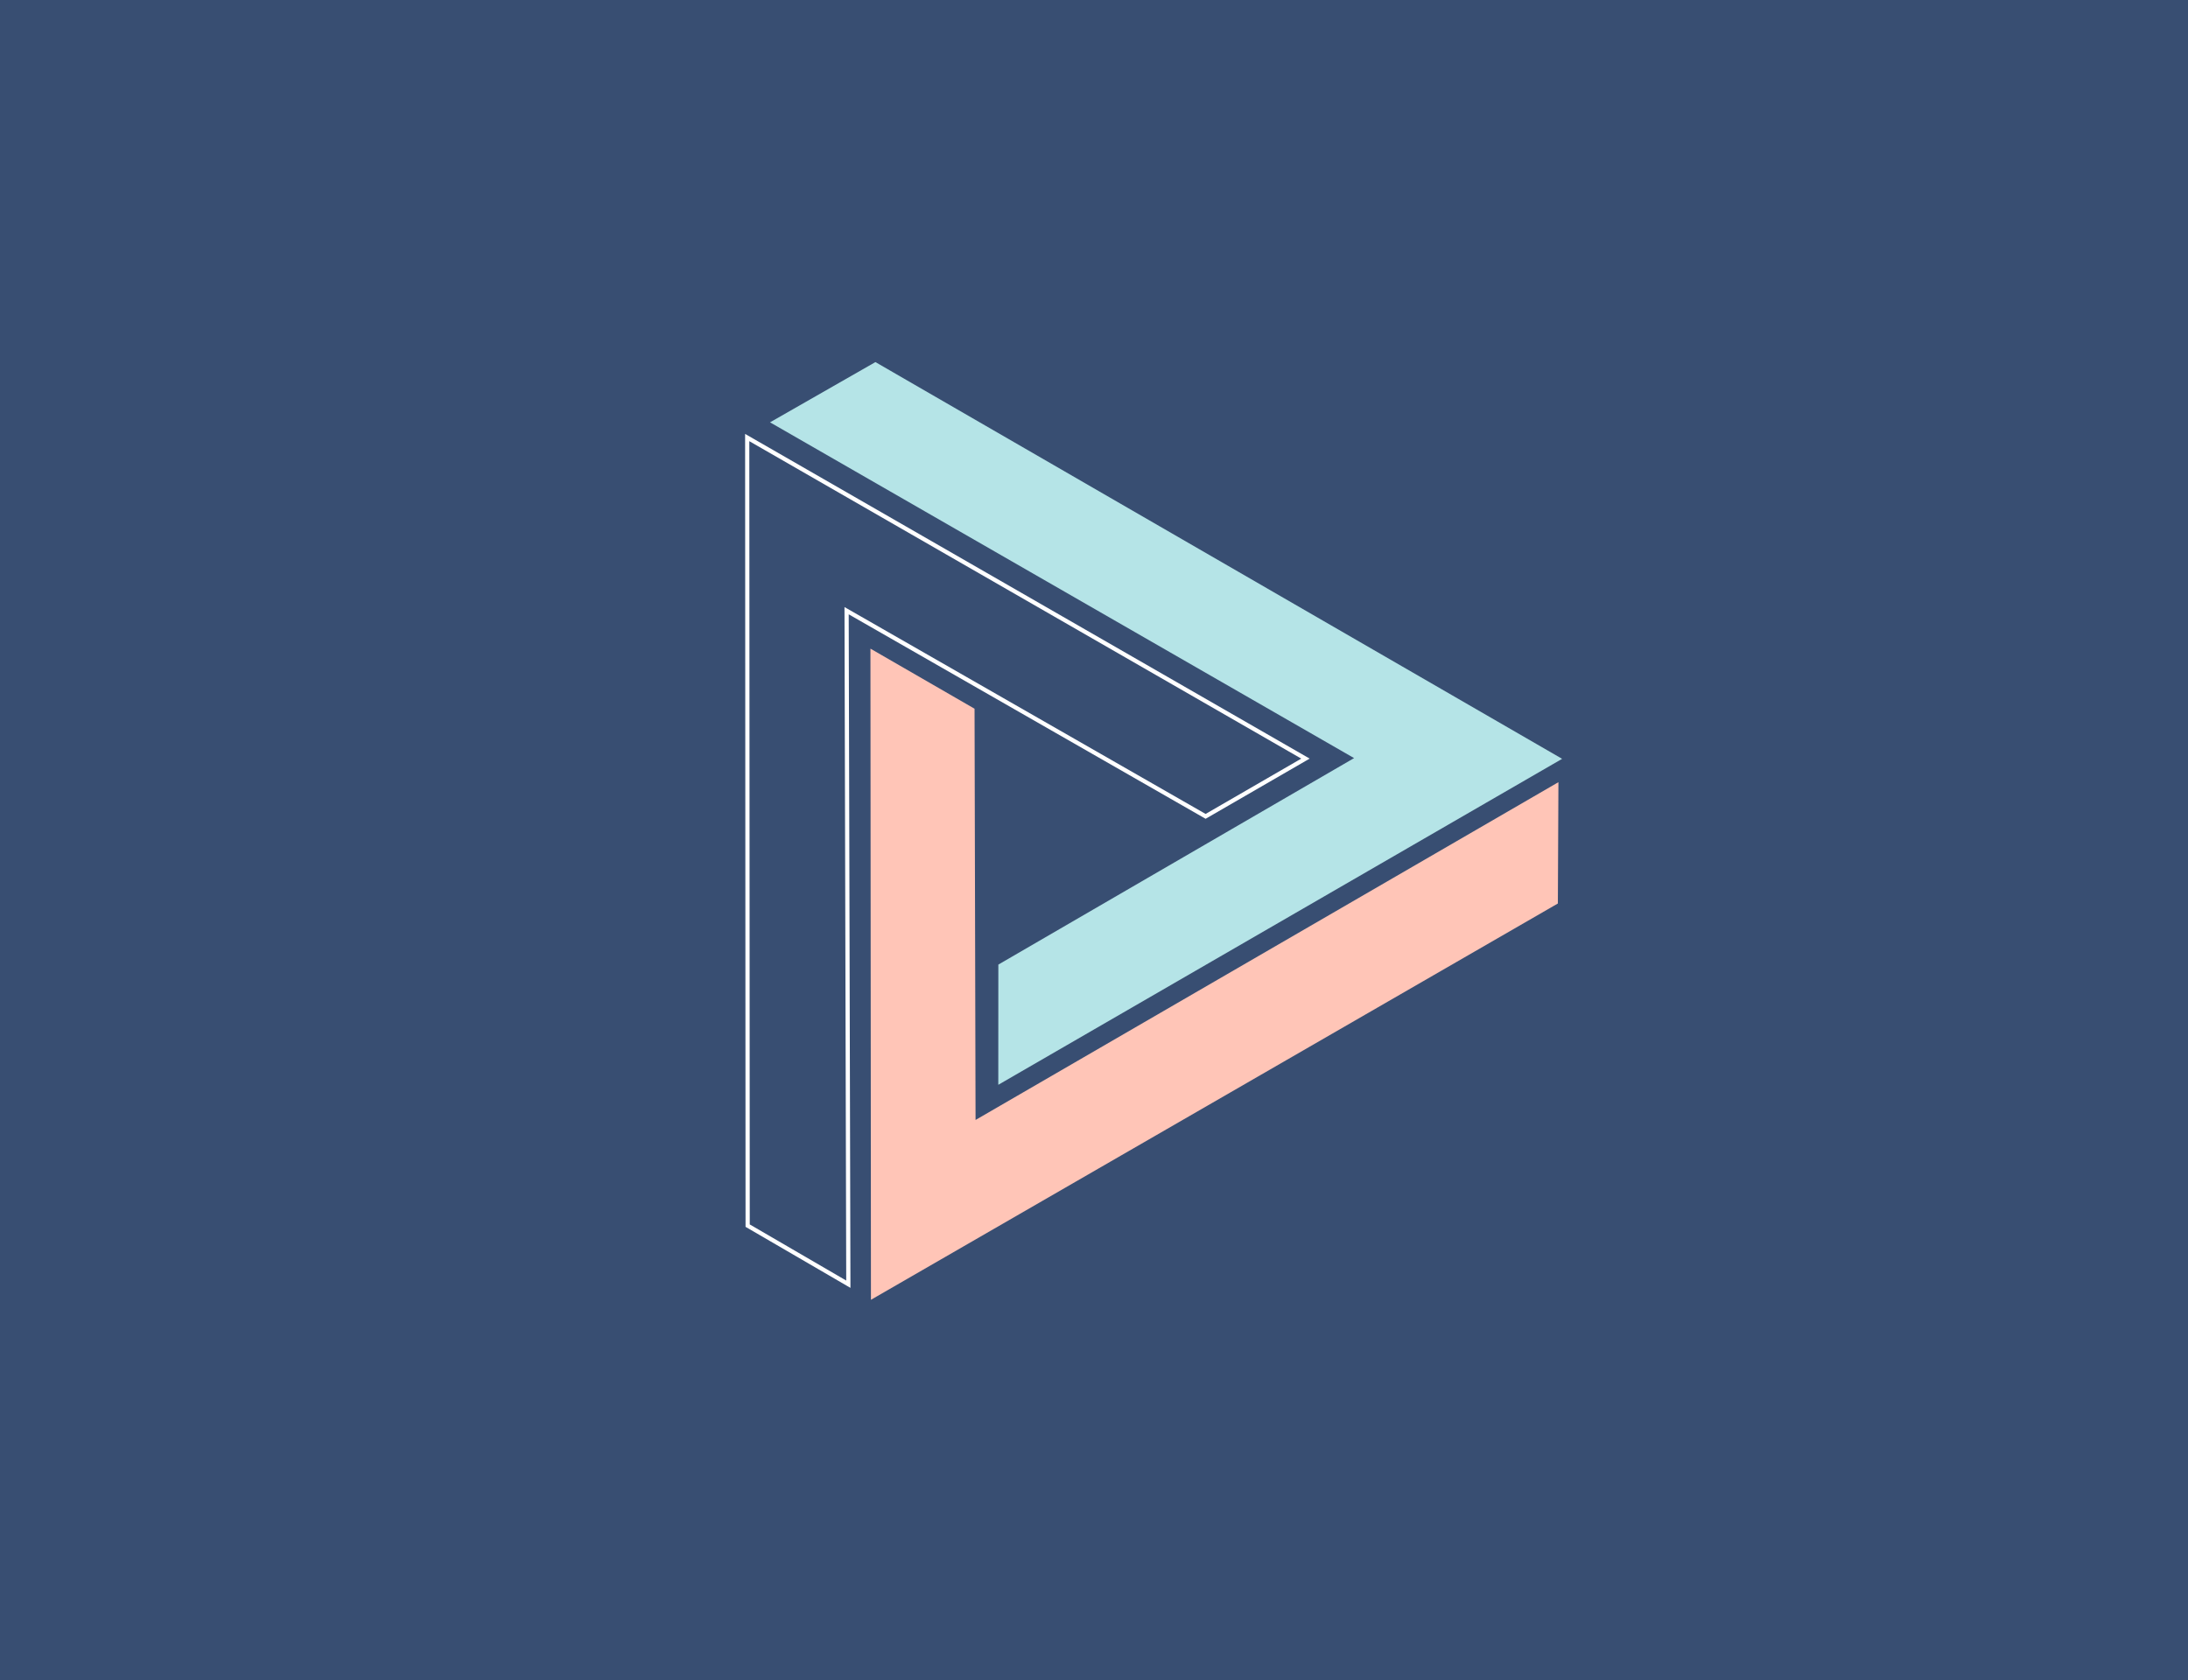
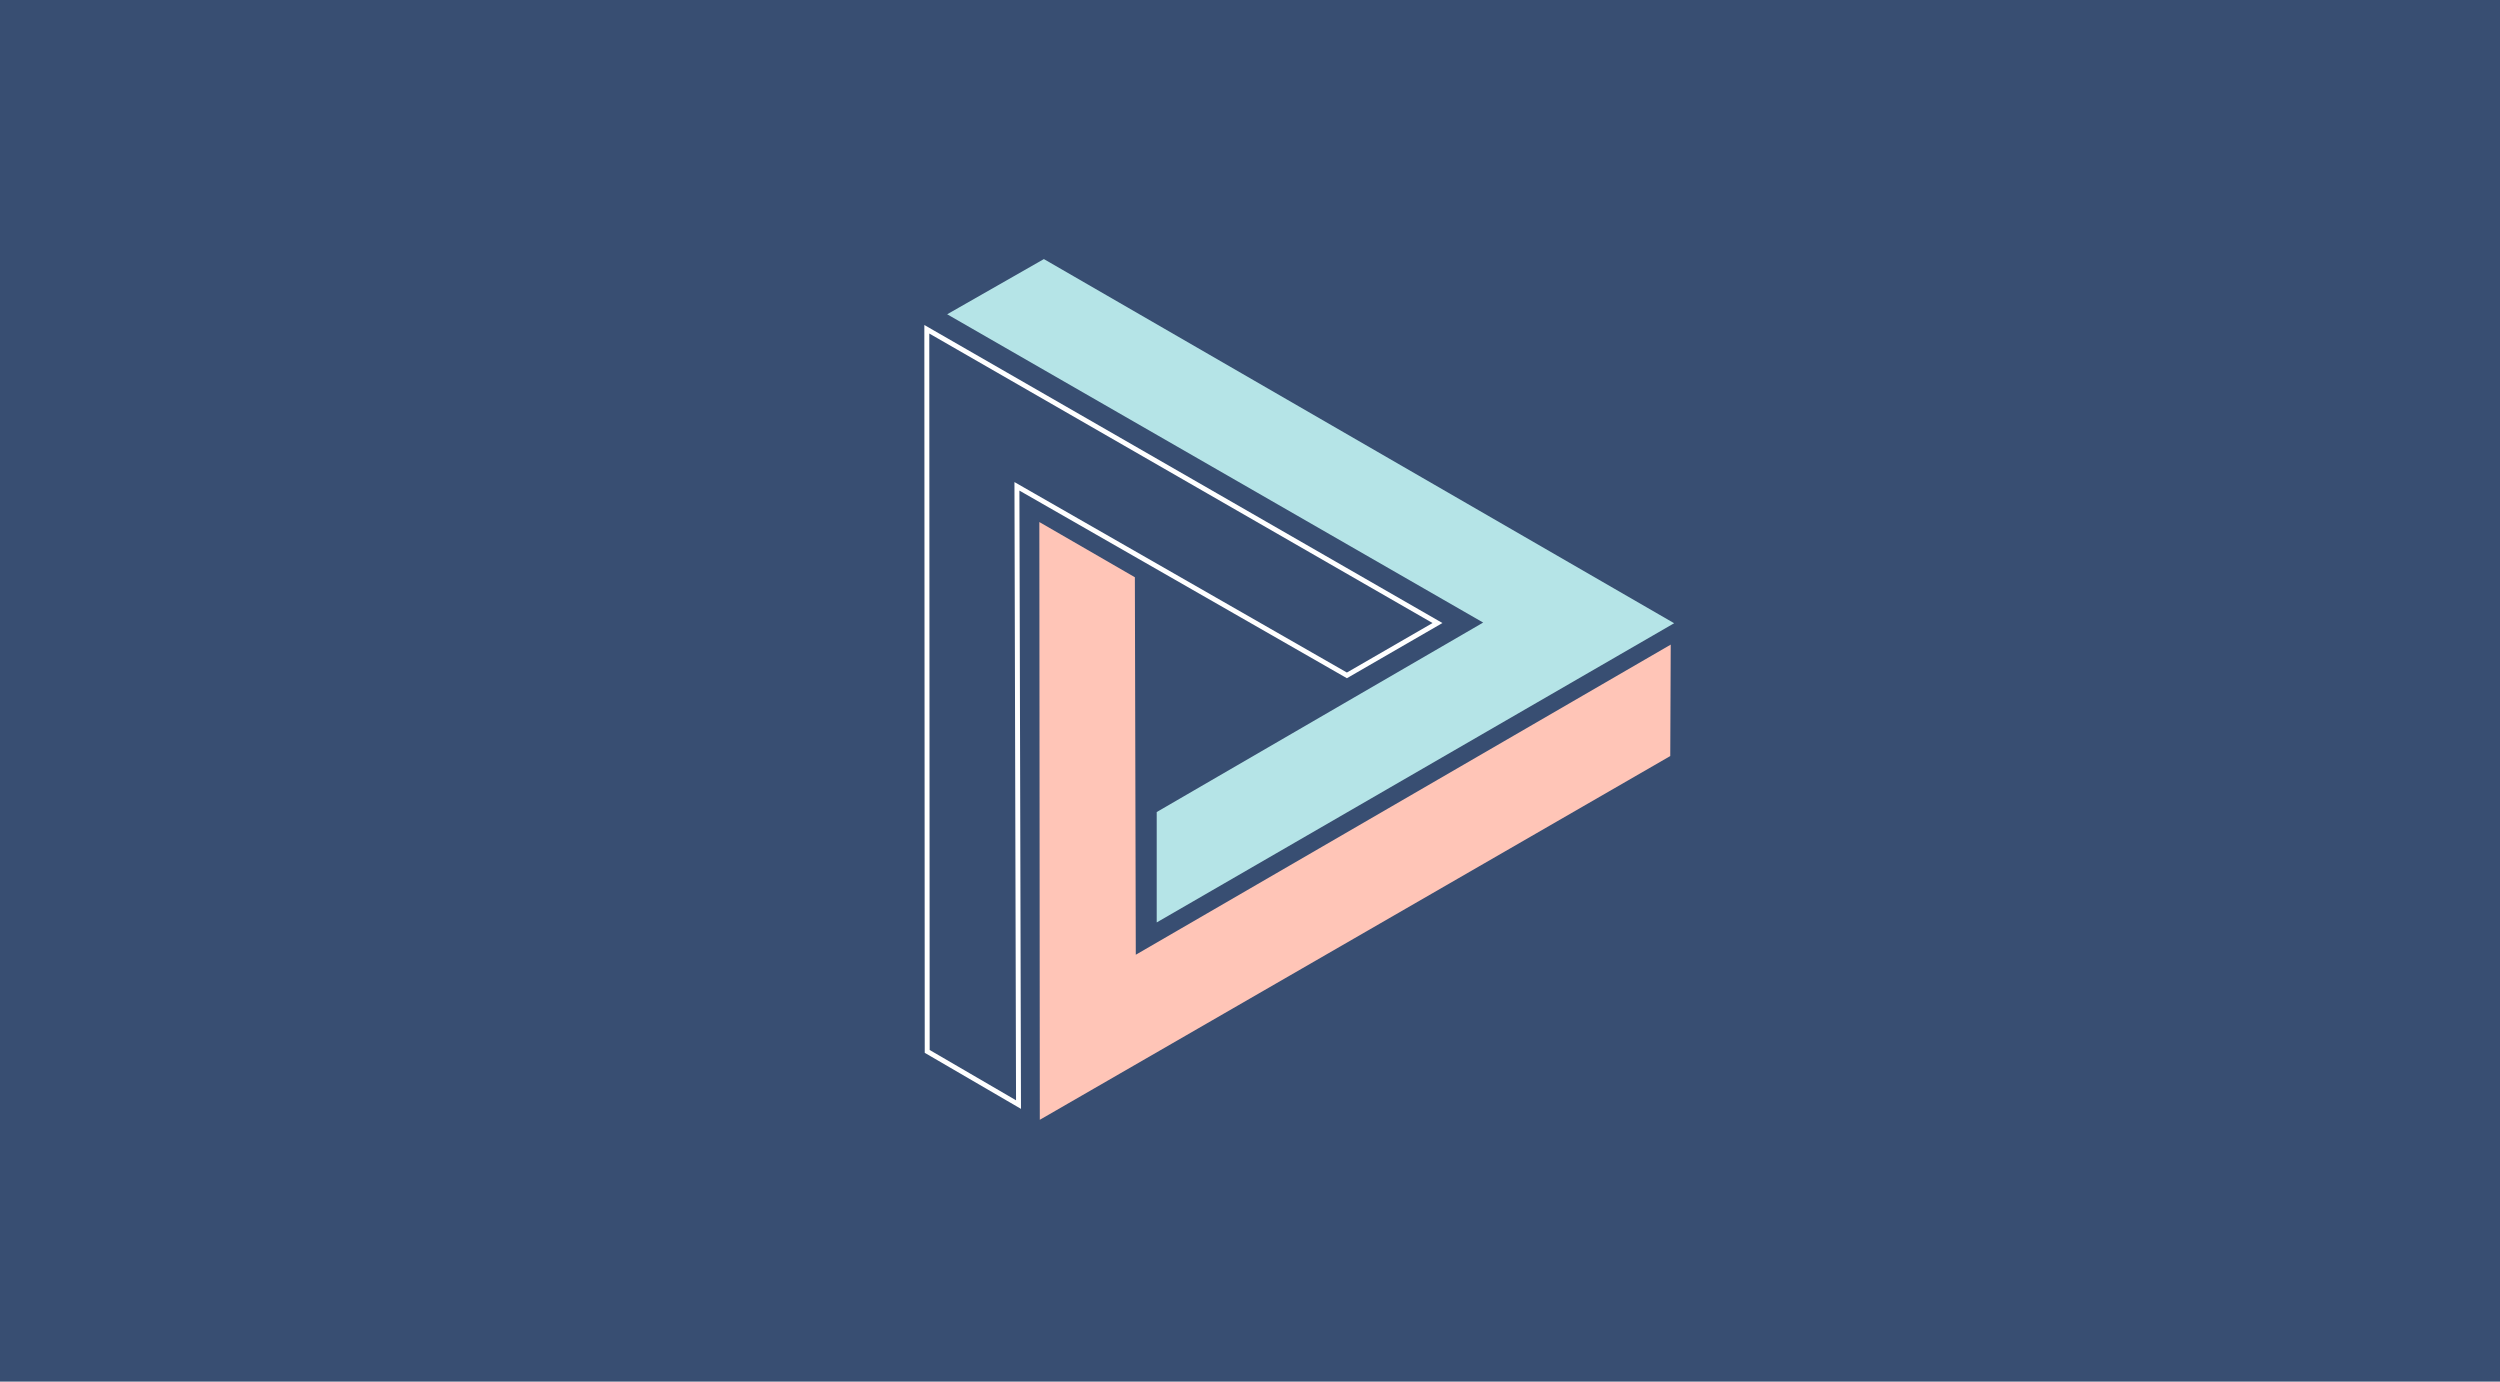
- <svg xmlns="http://www.w3.org/2000/svg" xmlns:xlink="http://www.w3.org/1999/xlink" version="1.1" preserveAspectRatio="xMidYMid meet" viewBox="0 0 300 300" width="280" height="215">
+ <svg xmlns="http://www.w3.org/2000/svg" xmlns:xlink="http://www.w3.org/1999/xlink" version="1.1" preserveAspectRatio="xMidYMid meet" viewBox="0 0 380 210" width="380" height="210">
  <defs>
-     <path d="M-536 -262.98L1063.65 -262.98L1063.65 1029L-536 1029L-536 -262.98Z" id="a4TsrB6J7T" />
-     <path d="M188.51 135.49L169.93 146.24L106.2 109.72L106.51 230.02L87.78 219.12L87.7 77.5L188.51 135.49Z" id="b4bovyxGrw" />
-     <clipPath id="clipf6x8JNFU83">
-       <use xlink:href="#b4bovyxGrw" opacity="1" />
+     <path d="M0 0L380 0L380 210L0 210L0 0Z" id="a8joAymYFn" />
+     <path d="M219.25 94.7L204.73 103.09L154.95 74.57L155.19 168.55L140.56 160.03L140.5 49.4L219.25 94.7Z" id="aaj5P8wsy" />
+     <clipPath id="clipb2EsQf2n03">
+       <use xlink:href="#aaj5P8wsy" opacity="1" />
    </clipPath>
-     <path d="M132.91 193.75L132.92 172.28L196.44 135.4L92.15 75.43L110.97 64.67L233.59 135.53L132.91 193.75Z" id="a2bufF7Ne7" />
-     <path d="M110.08 115.85L128.67 126.58L128.85 200.03L232.93 139.7L232.83 161.37L110.17 232.15L110.08 115.85Z" id="aOjFLFoSy" />
+     <path d="M175.82 140.21L175.82 123.43L225.44 94.63L143.97 47.77L158.67 39.38L254.47 94.73L175.82 140.21Z" id="cNAGL6XGa" />
+     <path d="M157.98 79.35L172.5 87.74L172.64 145.12L253.95 97.98L253.88 114.92L158.05 170.21L157.98 79.35Z" id="c82pplA9n" />
  </defs>
  <g>
    <g>
      <g>
-         <use xlink:href="#a4TsrB6J7T" opacity="1" fill="#384e72" fill-opacity="1" />
+         <use xlink:href="#a8joAymYFn" opacity="1" fill="#384e72" fill-opacity="1" />
      </g>
      <g>
-         <use xlink:href="#b4bovyxGrw" opacity="1" fill="#384e72" fill-opacity="1" />
-         <g clip-path="url(#clipf6x8JNFU83)">
-           <use xlink:href="#b4bovyxGrw" opacity="1" fill-opacity="0" stroke="#ffffff" stroke-width="1.5" stroke-opacity="1" />
+         <use xlink:href="#aaj5P8wsy" opacity="1" fill="#384e72" fill-opacity="1" />
+         <g clip-path="url(#clipb2EsQf2n03)">
+           <use xlink:href="#aaj5P8wsy" opacity="1" fill-opacity="0" stroke="#ffffff" stroke-width="1.5" stroke-opacity="1" />
        </g>
      </g>
      <g>
-         <use xlink:href="#a2bufF7Ne7" opacity="1" fill="#b5e4e7" fill-opacity="1" />
+         <use xlink:href="#cNAGL6XGa" opacity="1" fill="#b5e4e7" fill-opacity="1" />
        <g>
-           <use xlink:href="#a2bufF7Ne7" opacity="1" fill-opacity="0" stroke="#000000" stroke-width="0" stroke-opacity="1" />
+           <use xlink:href="#cNAGL6XGa" opacity="1" fill-opacity="0" stroke="#000000" stroke-width="0" stroke-opacity="1" />
        </g>
      </g>
      <g>
-         <use xlink:href="#aOjFLFoSy" opacity="1" fill="#ffc5b7" fill-opacity="1" />
+         <use xlink:href="#c82pplA9n" opacity="1" fill="#ffc5b7" fill-opacity="1" />
        <g>
-           <use xlink:href="#aOjFLFoSy" opacity="1" fill-opacity="0" stroke="#ffffff" stroke-width="0" stroke-opacity="1" />
+           <use xlink:href="#c82pplA9n" opacity="1" fill-opacity="0" stroke="#ffffff" stroke-width="0" stroke-opacity="1" />
        </g>
      </g>
    </g>
  </g>
</svg>
